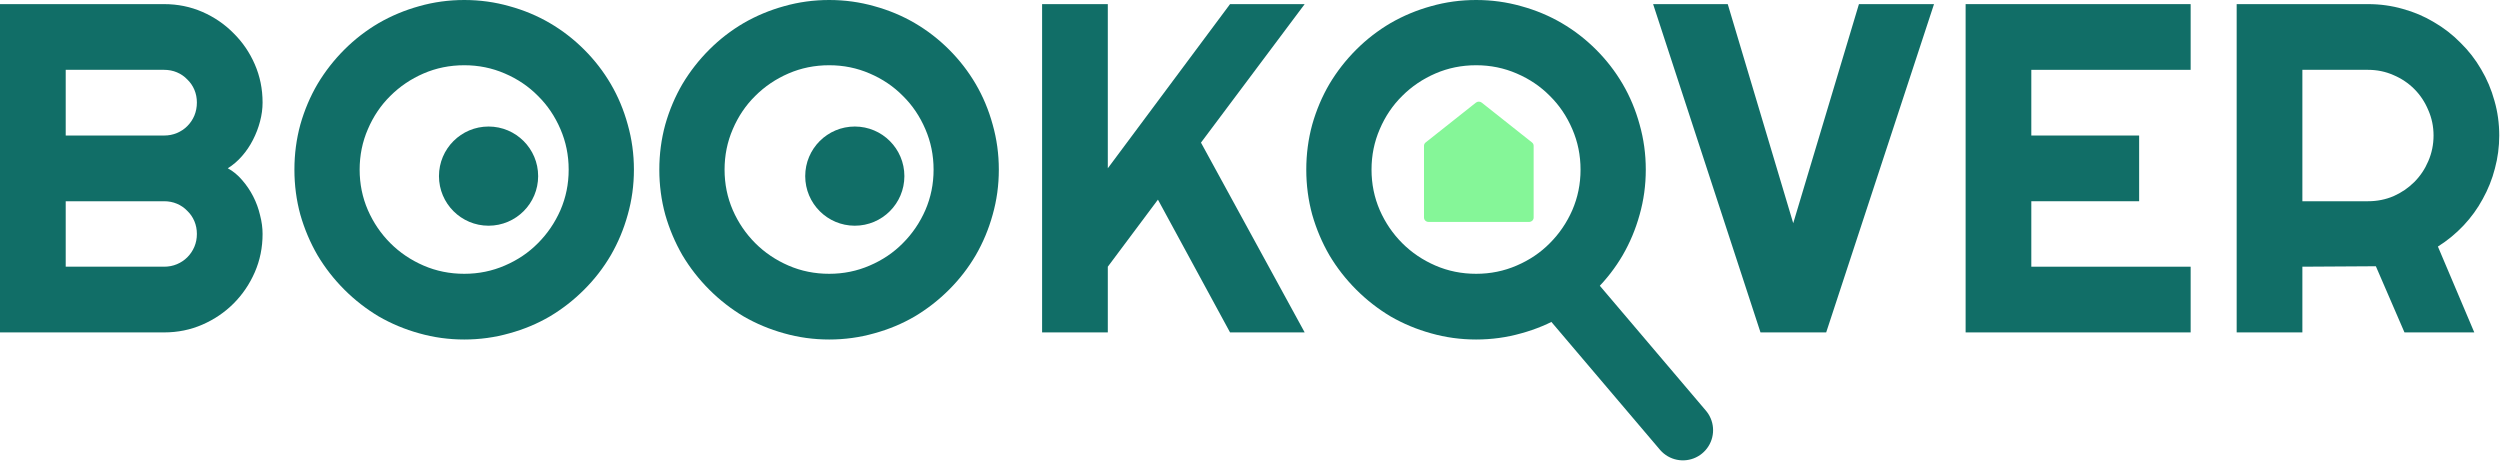
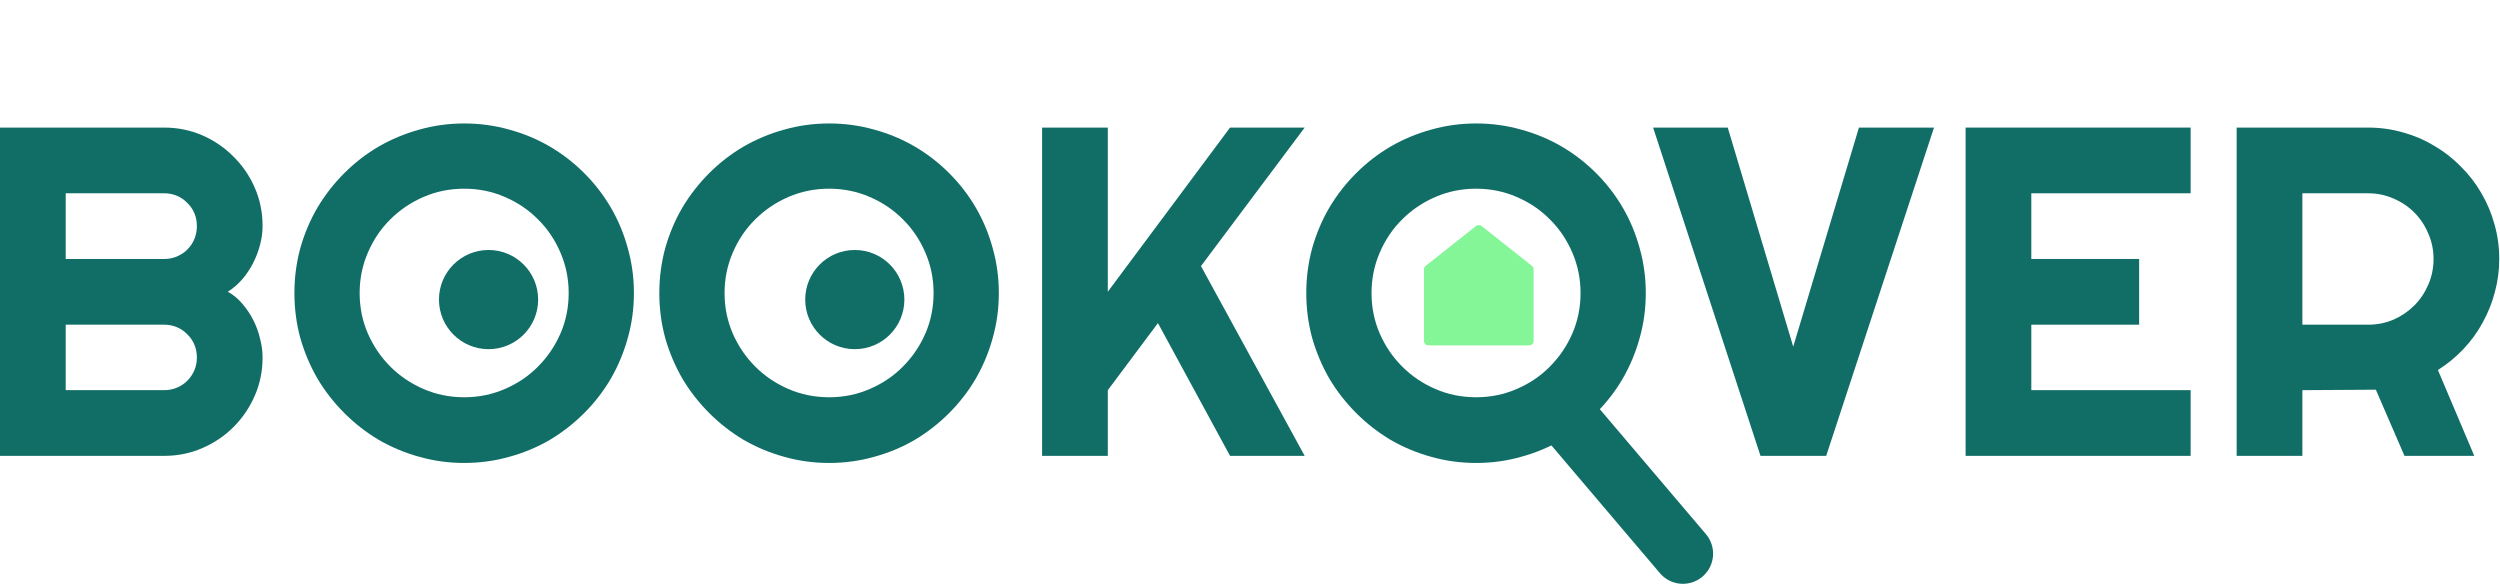
- <svg xmlns="http://www.w3.org/2000/svg" width="162" height="30" viewBox="0 0 162 30" fill="none">
-   <path d="M17.015 15.161C17.015 16.041 16.847 16.867 16.511 17.639C16.175 18.41 15.715 19.087 15.132 19.671C14.558 20.244 13.885 20.7 13.114 21.036C12.342 21.372 11.517 21.54 10.636 21.54H0V0.267H10.636C11.517 0.267 12.342 0.435 13.114 0.771C13.885 1.108 14.558 1.568 15.132 2.151C15.715 2.725 16.175 3.397 16.511 4.169C16.847 4.94 17.015 5.766 17.015 6.646C17.015 7.042 16.961 7.447 16.852 7.862C16.744 8.278 16.59 8.678 16.392 9.064C16.195 9.45 15.957 9.801 15.68 10.117C15.403 10.434 15.097 10.696 14.761 10.904C15.107 11.091 15.418 11.349 15.695 11.675C15.972 11.992 16.209 12.342 16.407 12.728C16.605 13.114 16.753 13.519 16.852 13.945C16.961 14.36 17.015 14.766 17.015 15.161ZM4.258 17.282H10.636C10.933 17.282 11.21 17.228 11.467 17.119C11.724 17.011 11.947 16.862 12.135 16.674C12.333 16.477 12.486 16.249 12.595 15.992C12.704 15.735 12.758 15.458 12.758 15.161C12.758 14.864 12.704 14.588 12.595 14.33C12.486 14.073 12.333 13.851 12.135 13.663C11.947 13.465 11.724 13.312 11.467 13.203C11.21 13.094 10.933 13.04 10.636 13.04H4.258V17.282ZM4.258 8.782H10.636C10.933 8.782 11.21 8.728 11.467 8.619C11.724 8.51 11.947 8.362 12.135 8.174C12.333 7.976 12.486 7.749 12.595 7.492C12.704 7.225 12.758 6.943 12.758 6.646C12.758 6.349 12.704 6.072 12.595 5.815C12.486 5.558 12.333 5.336 12.135 5.148C11.947 4.95 11.724 4.797 11.467 4.688C11.21 4.579 10.933 4.525 10.636 4.525H4.258V8.782Z" fill="#116E67" />
-   <path d="M41.078 10.993C41.078 12.001 40.944 12.976 40.677 13.915C40.42 14.845 40.054 15.72 39.579 16.541C39.105 17.352 38.531 18.093 37.858 18.766C37.186 19.439 36.444 20.017 35.633 20.502C34.822 20.976 33.947 21.342 33.007 21.599C32.068 21.866 31.094 22 30.085 22C29.076 22 28.102 21.866 27.163 21.599C26.233 21.342 25.358 20.976 24.537 20.502C23.726 20.017 22.984 19.439 22.311 18.766C21.639 18.093 21.061 17.352 20.576 16.541C20.101 15.72 19.73 14.845 19.463 13.915C19.206 12.976 19.078 12.001 19.078 10.993C19.078 9.984 19.206 9.01 19.463 8.07C19.73 7.131 20.101 6.255 20.576 5.444C21.061 4.633 21.639 3.892 22.311 3.219C22.984 2.547 23.726 1.973 24.537 1.498C25.358 1.024 26.233 0.658 27.163 0.401C28.102 0.134 29.076 0 30.085 0C31.094 0 32.068 0.134 33.007 0.401C33.947 0.658 34.822 1.024 35.633 1.498C36.444 1.973 37.186 2.547 37.858 3.219C38.531 3.892 39.105 4.633 39.579 5.444C40.054 6.255 40.42 7.131 40.677 8.07C40.944 9.01 41.078 9.984 41.078 10.993ZM36.85 10.993C36.85 10.063 36.672 9.188 36.316 8.367C35.959 7.536 35.475 6.819 34.862 6.216C34.258 5.603 33.541 5.118 32.711 4.762C31.89 4.406 31.015 4.228 30.085 4.228C29.145 4.228 28.265 4.406 27.444 4.762C26.623 5.118 25.907 5.603 25.293 6.216C24.68 6.819 24.196 7.536 23.84 8.367C23.483 9.188 23.305 10.063 23.305 10.993C23.305 11.922 23.483 12.797 23.84 13.618C24.196 14.429 24.68 15.141 25.293 15.755C25.907 16.368 26.623 16.852 27.444 17.208C28.265 17.564 29.145 17.742 30.085 17.742C31.015 17.742 31.89 17.564 32.711 17.208C33.541 16.852 34.258 16.368 34.862 15.755C35.475 15.141 35.959 14.429 36.316 13.618C36.672 12.797 36.85 11.922 36.85 10.993Z" fill="#116E67" />
-   <path d="M64.724 10.993C64.724 12.001 64.591 12.976 64.324 13.915C64.067 14.845 63.701 15.72 63.226 16.541C62.751 17.352 62.178 18.093 61.505 18.766C60.833 19.439 60.091 20.017 59.28 20.502C58.469 20.976 57.594 21.342 56.654 21.599C55.715 21.866 54.74 22 53.732 22C52.723 22 51.749 21.866 50.809 21.599C49.88 21.342 49.004 20.976 48.183 20.502C47.372 20.017 46.631 19.439 45.958 18.766C45.286 18.093 44.707 17.352 44.222 16.541C43.748 15.72 43.377 14.845 43.11 13.915C42.853 12.976 42.724 12.001 42.724 10.993C42.724 9.984 42.853 9.01 43.11 8.07C43.377 7.131 43.748 6.255 44.222 5.444C44.707 4.633 45.286 3.892 45.958 3.219C46.631 2.547 47.372 1.973 48.183 1.498C49.004 1.024 49.88 0.658 50.809 0.401C51.749 0.134 52.723 0 53.732 0C54.74 0 55.715 0.134 56.654 0.401C57.594 0.658 58.469 1.024 59.28 1.498C60.091 1.973 60.833 2.547 61.505 3.219C62.178 3.892 62.751 4.633 63.226 5.444C63.701 6.255 64.067 7.131 64.324 8.07C64.591 9.01 64.724 9.984 64.724 10.993ZM60.496 10.993C60.496 10.063 60.318 9.188 59.962 8.367C59.606 7.536 59.122 6.819 58.508 6.216C57.905 5.603 57.188 5.118 56.357 4.762C55.536 4.406 54.661 4.228 53.732 4.228C52.792 4.228 51.912 4.406 51.091 4.762C50.27 5.118 49.553 5.603 48.94 6.216C48.327 6.819 47.842 7.536 47.486 8.367C47.13 9.188 46.952 10.063 46.952 10.993C46.952 11.922 47.13 12.797 47.486 13.618C47.842 14.429 48.327 15.141 48.94 15.755C49.553 16.368 50.27 16.852 51.091 17.208C51.912 17.564 52.792 17.742 53.732 17.742C54.661 17.742 55.536 17.564 56.357 17.208C57.188 16.852 57.905 16.368 58.508 15.755C59.122 15.141 59.606 14.429 59.962 13.618C60.318 12.797 60.496 11.922 60.496 10.993Z" fill="#116E67" />
-   <path d="M71.786 21.54H67.528V0.267H71.786V10.904L79.707 0.267H84.543L77.823 9.242L84.543 21.54H79.707L75.034 12.936L71.786 17.282V21.54Z" fill="#116E67" />
-   <path d="M106.647 10.993C106.647 12.001 106.514 12.976 106.247 13.915C105.99 14.845 105.624 15.72 105.149 16.541C104.674 17.352 104.101 18.093 103.428 18.766C102.756 19.439 102.014 20.017 101.203 20.502C100.392 20.976 99.517 21.342 98.577 21.599C97.638 21.866 96.663 22 95.655 22C94.646 22 93.672 21.866 92.732 21.599C91.803 21.342 90.927 20.976 90.106 20.502C89.296 20.017 88.554 19.439 87.881 18.766C87.209 18.093 86.63 17.352 86.146 16.541C85.671 15.72 85.3 14.845 85.033 13.915C84.776 12.976 84.647 12.001 84.647 10.993C84.647 9.984 84.776 9.01 85.033 8.07C85.3 7.131 85.671 6.255 86.146 5.444C86.63 4.633 87.209 3.892 87.881 3.219C88.554 2.547 89.296 1.973 90.106 1.498C90.927 1.024 91.803 0.658 92.732 0.401C93.672 0.134 94.646 0 95.655 0C96.663 0 97.638 0.134 98.577 0.401C99.517 0.658 100.392 1.024 101.203 1.498C102.014 1.973 102.756 2.547 103.428 3.219C104.101 3.892 104.674 4.633 105.149 5.444C105.624 6.255 105.99 7.131 106.247 8.07C106.514 9.01 106.647 9.984 106.647 10.993ZM102.419 10.993C102.419 10.063 102.241 9.188 101.885 8.367C101.529 7.536 101.045 6.819 100.432 6.216C99.828 5.603 99.111 5.118 98.281 4.762C97.46 4.406 96.584 4.228 95.655 4.228C94.715 4.228 93.835 4.406 93.014 4.762C92.193 5.118 91.476 5.603 90.863 6.216C90.25 6.819 89.765 7.536 89.409 8.367C89.053 9.188 88.875 10.063 88.875 10.993C88.875 11.922 89.053 12.797 89.409 13.618C89.765 14.429 90.25 15.141 90.863 15.755C91.476 16.368 92.193 16.852 93.014 17.208C93.835 17.564 94.715 17.742 95.655 17.742C96.584 17.742 97.46 17.564 98.281 17.208C99.111 16.852 99.828 16.368 100.432 15.755C101.045 15.141 101.529 14.429 101.885 13.618C102.241 12.797 102.419 11.922 102.419 10.993Z" fill="#116E67" />
-   <path d="M125.324 0.267L118.337 21.54H114.08L107.122 0.267H111.958L116.201 14.464L120.459 0.267H125.324Z" fill="#116E67" />
-   <path d="M141.954 21.54H127.372V0.267H141.954V4.525H131.629V8.782H138.616V13.04H131.629V17.282H141.954V21.54Z" fill="#116E67" />
-   <path d="M149.194 4.525V13.04H153.451C154.035 13.04 154.584 12.931 155.098 12.713C155.612 12.486 156.062 12.179 156.448 11.794C156.833 11.408 157.135 10.958 157.353 10.444C157.58 9.92 157.694 9.366 157.694 8.782C157.694 8.199 157.58 7.65 157.353 7.136C157.135 6.611 156.833 6.156 156.448 5.771C156.062 5.385 155.612 5.083 155.098 4.866C154.584 4.638 154.035 4.525 153.451 4.525H149.194ZM149.194 21.54H144.936V0.267H153.451C154.232 0.267 154.984 0.371 155.706 0.579C156.428 0.776 157.1 1.063 157.724 1.439C158.356 1.805 158.93 2.25 159.444 2.774C159.969 3.288 160.414 3.862 160.78 4.495C161.155 5.128 161.442 5.805 161.64 6.527C161.848 7.249 161.951 8.001 161.951 8.782C161.951 9.514 161.857 10.226 161.67 10.918C161.492 11.611 161.229 12.268 160.883 12.891C160.547 13.514 160.132 14.088 159.637 14.612C159.143 15.136 158.589 15.591 157.976 15.977L160.334 21.54H155.81L153.956 17.253L149.194 17.282V21.54Z" fill="#116E67" />
-   <path d="M92.382 9.231L95.638 6.651C95.691 6.609 95.758 6.586 95.828 6.586C95.897 6.586 95.964 6.609 96.017 6.651L99.273 9.231C99.306 9.257 99.333 9.29 99.352 9.328C99.37 9.365 99.38 9.406 99.38 9.447V14.1C99.38 14.174 99.349 14.246 99.293 14.299C99.237 14.351 99.162 14.381 99.084 14.381H92.571C92.493 14.381 92.418 14.351 92.362 14.299C92.307 14.246 92.275 14.174 92.275 14.1V9.447C92.275 9.406 92.285 9.365 92.303 9.328C92.322 9.29 92.349 9.257 92.382 9.231Z" fill="#85F698" />
-   <path d="M34.872 11.412C34.872 13.187 33.433 14.626 31.659 14.626C29.884 14.626 28.445 13.187 28.445 11.412C28.445 9.638 29.884 8.199 31.659 8.199C33.433 8.199 34.872 9.638 34.872 11.412Z" fill="#116E67" />
-   <path d="M58.604 11.412C58.604 13.187 57.166 14.626 55.391 14.626C53.616 14.626 52.178 13.187 52.178 11.412C52.178 9.638 53.616 8.199 55.391 8.199C57.166 8.199 58.604 9.638 58.604 11.412Z" fill="#116E67" />
-   <path d="M101 18.395L109.053 27.876" stroke="#116E67" stroke-width="3.91" stroke-linecap="round" />
+ <svg xmlns="http://www.w3.org/2000/svg" width="162" height="38" viewBox="0 0 162 38" fill="none">
+   <path d="M17.015 23.161C17.015 24.041 16.847 24.867 16.511 25.639C16.175 26.41 15.715 27.087 15.132 27.671C14.558 28.244 13.885 28.7 13.114 29.036C12.342 29.372 11.517 29.54 10.636 29.54H0V8.267H10.636C11.517 8.267 12.342 8.435 13.114 8.771C13.885 9.108 14.558 9.568 15.132 10.151C15.715 10.725 16.175 11.397 16.511 12.169C16.847 12.94 17.015 13.766 17.015 14.646C17.015 15.042 16.961 15.447 16.852 15.862C16.744 16.278 16.59 16.678 16.392 17.064C16.195 17.45 15.957 17.801 15.68 18.117C15.403 18.434 15.097 18.696 14.761 18.904C15.107 19.091 15.418 19.349 15.695 19.675C15.972 19.991 16.209 20.343 16.407 20.728C16.605 21.114 16.753 21.519 16.852 21.945C16.961 22.36 17.015 22.766 17.015 23.161ZM4.258 25.282H10.636C10.933 25.282 11.21 25.228 11.467 25.119C11.724 25.011 11.947 24.862 12.135 24.674C12.333 24.477 12.486 24.249 12.595 23.992C12.704 23.735 12.758 23.458 12.758 23.161C12.758 22.864 12.704 22.587 12.595 22.33C12.486 22.073 12.333 21.851 12.135 21.663C11.947 21.465 11.724 21.312 11.467 21.203C11.21 21.094 10.933 21.04 10.636 21.04H4.258V25.282ZM4.258 16.782H10.636C10.933 16.782 11.21 16.728 11.467 16.619C11.724 16.51 11.947 16.362 12.135 16.174C12.333 15.976 12.486 15.749 12.595 15.492C12.704 15.225 12.758 14.943 12.758 14.646C12.758 14.349 12.704 14.072 12.595 13.815C12.486 13.558 12.333 13.336 12.135 13.148C11.947 12.95 11.724 12.797 11.467 12.688C11.21 12.579 10.933 12.525 10.636 12.525H4.258V16.782Z" fill="#116E67" />
+   <path d="M41.078 18.993C41.078 20.001 40.944 20.976 40.677 21.915C40.42 22.845 40.054 23.72 39.579 24.541C39.105 25.352 38.531 26.093 37.858 26.766C37.186 27.439 36.444 28.017 35.633 28.502C34.822 28.976 33.947 29.342 33.007 29.599C32.068 29.866 31.094 30 30.085 30C29.076 30 28.102 29.866 27.163 29.599C26.233 29.342 25.358 28.976 24.537 28.502C23.726 28.017 22.984 27.439 22.311 26.766C21.639 26.093 21.061 25.352 20.576 24.541C20.101 23.72 19.73 22.845 19.463 21.915C19.206 20.976 19.078 20.001 19.078 18.993C19.078 17.984 19.206 17.01 19.463 16.07C19.73 15.131 20.101 14.255 20.576 13.444C21.061 12.633 21.639 11.892 22.311 11.219C22.984 10.547 23.726 9.973 24.537 9.498C25.358 9.024 26.233 8.658 27.163 8.401C28.102 8.134 29.076 8 30.085 8C31.094 8 32.068 8.134 33.007 8.401C33.947 8.658 34.822 9.024 35.633 9.498C36.444 9.973 37.186 10.547 37.858 11.219C38.531 11.892 39.105 12.633 39.579 13.444C40.054 14.255 40.42 15.131 40.677 16.07C40.944 17.01 41.078 17.984 41.078 18.993ZM36.85 18.993C36.85 18.063 36.672 17.188 36.316 16.367C35.959 15.536 35.475 14.819 34.862 14.216C34.258 13.603 33.541 13.118 32.711 12.762C31.89 12.406 31.015 12.228 30.085 12.228C29.145 12.228 28.265 12.406 27.444 12.762C26.623 13.118 25.907 13.603 25.293 14.216C24.68 14.819 24.196 15.536 23.84 16.367C23.483 17.188 23.305 18.063 23.305 18.993C23.305 19.922 23.483 20.797 23.84 21.618C24.196 22.429 24.68 23.141 25.293 23.755C25.907 24.368 26.623 24.852 27.444 25.208C28.265 25.564 29.145 25.742 30.085 25.742C31.015 25.742 31.89 25.564 32.711 25.208C33.541 24.852 34.258 24.368 34.862 23.755C35.475 23.141 35.959 22.429 36.316 21.618C36.672 20.797 36.85 19.922 36.85 18.993Z" fill="#116E67" />
+   <path d="M64.724 18.993C64.724 20.001 64.591 20.976 64.324 21.915C64.067 22.845 63.701 23.72 63.226 24.541C62.751 25.352 62.178 26.093 61.505 26.766C60.833 27.439 60.091 28.017 59.28 28.502C58.469 28.976 57.594 29.342 56.654 29.599C55.715 29.866 54.74 30 53.732 30C52.723 30 51.749 29.866 50.809 29.599C49.88 29.342 49.004 28.976 48.183 28.502C47.372 28.017 46.631 27.439 45.958 26.766C45.286 26.093 44.707 25.352 44.222 24.541C43.748 23.72 43.377 22.845 43.11 21.915C42.853 20.976 42.724 20.001 42.724 18.993C42.724 17.984 42.853 17.01 43.11 16.07C43.377 15.131 43.748 14.255 44.222 13.444C44.707 12.633 45.286 11.892 45.958 11.219C46.631 10.547 47.372 9.973 48.183 9.498C49.004 9.024 49.88 8.658 50.809 8.401C51.749 8.134 52.723 8 53.732 8C54.74 8 55.715 8.134 56.654 8.401C57.594 8.658 58.469 9.024 59.28 9.498C60.091 9.973 60.833 10.547 61.505 11.219C62.178 11.892 62.751 12.633 63.226 13.444C63.701 14.255 64.067 15.131 64.324 16.07C64.591 17.01 64.724 17.984 64.724 18.993ZM60.496 18.993C60.496 18.063 60.318 17.188 59.962 16.367C59.606 15.536 59.122 14.819 58.508 14.216C57.905 13.603 57.188 13.118 56.357 12.762C55.536 12.406 54.661 12.228 53.732 12.228C52.792 12.228 51.912 12.406 51.091 12.762C50.27 13.118 49.553 13.603 48.94 14.216C48.327 14.819 47.842 15.536 47.486 16.367C47.13 17.188 46.952 18.063 46.952 18.993C46.952 19.922 47.13 20.797 47.486 21.618C47.842 22.429 48.327 23.141 48.94 23.755C49.553 24.368 50.27 24.852 51.091 25.208C51.912 25.564 52.792 25.742 53.732 25.742C54.661 25.742 55.536 25.564 56.357 25.208C57.188 24.852 57.905 24.368 58.508 23.755C59.122 23.141 59.606 22.429 59.962 21.618C60.318 20.797 60.496 19.922 60.496 18.993Z" fill="#116E67" />
+   <path d="M71.786 29.54H67.528V8.267H71.786V18.904L79.707 8.267H84.543L77.823 17.242L84.543 29.54H79.707L75.034 20.936L71.786 25.282V29.54Z" fill="#116E67" />
+   <path d="M106.647 18.993C106.647 20.001 106.514 20.976 106.247 21.915C105.99 22.845 105.624 23.72 105.149 24.541C104.674 25.352 104.101 26.093 103.428 26.766C102.756 27.439 102.014 28.017 101.203 28.502C100.392 28.976 99.517 29.342 98.577 29.599C97.638 29.866 96.663 30 95.655 30C94.646 30 93.672 29.866 92.732 29.599C91.803 29.342 90.927 28.976 90.106 28.502C89.296 28.017 88.554 27.439 87.881 26.766C87.209 26.093 86.63 25.352 86.146 24.541C85.671 23.72 85.3 22.845 85.033 21.915C84.776 20.976 84.647 20.001 84.647 18.993C84.647 17.984 84.776 17.01 85.033 16.07C85.3 15.131 85.671 14.255 86.146 13.444C86.63 12.633 87.209 11.892 87.881 11.219C88.554 10.547 89.296 9.973 90.106 9.498C90.927 9.024 91.803 8.658 92.732 8.401C93.672 8.134 94.646 8 95.655 8C96.663 8 97.638 8.134 98.577 8.401C99.517 8.658 100.392 9.024 101.203 9.498C102.014 9.973 102.756 10.547 103.428 11.219C104.101 11.892 104.674 12.633 105.149 13.444C105.624 14.255 105.99 15.131 106.247 16.07C106.514 17.01 106.647 17.984 106.647 18.993ZM102.419 18.993C102.419 18.063 102.241 17.188 101.885 16.367C101.529 15.536 101.045 14.819 100.432 14.216C99.828 13.603 99.111 13.118 98.281 12.762C97.46 12.406 96.584 12.228 95.655 12.228C94.715 12.228 93.835 12.406 93.014 12.762C92.193 13.118 91.476 13.603 90.863 14.216C90.25 14.819 89.765 15.536 89.409 16.367C89.053 17.188 88.875 18.063 88.875 18.993C88.875 19.922 89.053 20.797 89.409 21.618C89.765 22.429 90.25 23.141 90.863 23.755C91.476 24.368 92.193 24.852 93.014 25.208C93.835 25.564 94.715 25.742 95.655 25.742C96.584 25.742 97.46 25.564 98.281 25.208C99.111 24.852 99.828 24.368 100.432 23.755C101.045 23.141 101.529 22.429 101.885 21.618C102.241 20.797 102.419 19.922 102.419 18.993Z" fill="#116E67" />
+   <path d="M125.324 8.267L118.337 29.54H114.08L107.122 8.267H111.958L116.201 22.464L120.459 8.267H125.324Z" fill="#116E67" />
+   <path d="M141.954 29.54H127.372V8.267H141.954V12.525H131.629V16.782H138.616V21.04H131.629V25.282H141.954V29.54Z" fill="#116E67" />
+   <path d="M149.194 12.525V21.04H153.451C154.035 21.04 154.584 20.931 155.098 20.713C155.612 20.486 156.062 20.179 156.448 19.794C156.833 19.408 157.135 18.958 157.353 18.444C157.58 17.919 157.694 17.366 157.694 16.782C157.694 16.199 157.58 15.65 157.353 15.136C157.135 14.611 156.833 14.156 156.448 13.771C156.062 13.385 155.612 13.083 155.098 12.866C154.584 12.638 154.035 12.525 153.451 12.525H149.194ZM149.194 29.54H144.936V8.267H153.451C154.232 8.267 154.984 8.371 155.706 8.579C156.428 8.776 157.1 9.063 157.724 9.439C158.356 9.805 158.93 10.25 159.444 10.774C159.969 11.288 160.414 11.862 160.78 12.495C161.155 13.128 161.442 13.805 161.64 14.527C161.848 15.249 161.951 16.001 161.951 16.782C161.951 17.514 161.857 18.226 161.67 18.918C161.492 19.611 161.229 20.268 160.883 20.891C160.547 21.515 160.132 22.088 159.637 22.612C159.143 23.136 158.589 23.591 157.976 23.977L160.334 29.54H155.81L153.956 25.253L149.194 25.282V29.54Z" fill="#116E67" />
+   <path d="M92.382 17.231L95.638 14.651C95.691 14.609 95.758 14.586 95.828 14.586C95.897 14.586 95.964 14.609 96.017 14.651L99.273 17.231C99.306 17.257 99.333 17.29 99.352 17.328C99.37 17.365 99.38 17.406 99.38 17.447V22.1C99.38 22.174 99.349 22.246 99.293 22.299C99.237 22.351 99.162 22.381 99.084 22.381H92.571C92.493 22.381 92.418 22.351 92.362 22.299C92.307 22.246 92.275 22.174 92.275 22.1V17.447C92.275 17.406 92.285 17.365 92.303 17.328C92.322 17.29 92.349 17.257 92.382 17.231Z" fill="#85F698" />
+   <path d="M34.872 19.412C34.872 21.187 33.433 22.626 31.659 22.626C29.884 22.626 28.445 21.187 28.445 19.412C28.445 17.638 29.884 16.199 31.659 16.199C33.433 16.199 34.872 17.638 34.872 19.412Z" fill="#116E67" />
+   <path d="M58.604 19.412C58.604 21.187 57.166 22.626 55.391 22.626C53.616 22.626 52.178 21.187 52.178 19.412C52.178 17.638 53.616 16.199 55.391 16.199C57.166 16.199 58.604 17.638 58.604 19.412Z" fill="#116E67" />
+   <path d="M101 26.395L109.053 35.876" stroke="#116E67" stroke-width="3.91" stroke-linecap="round" />
</svg>
